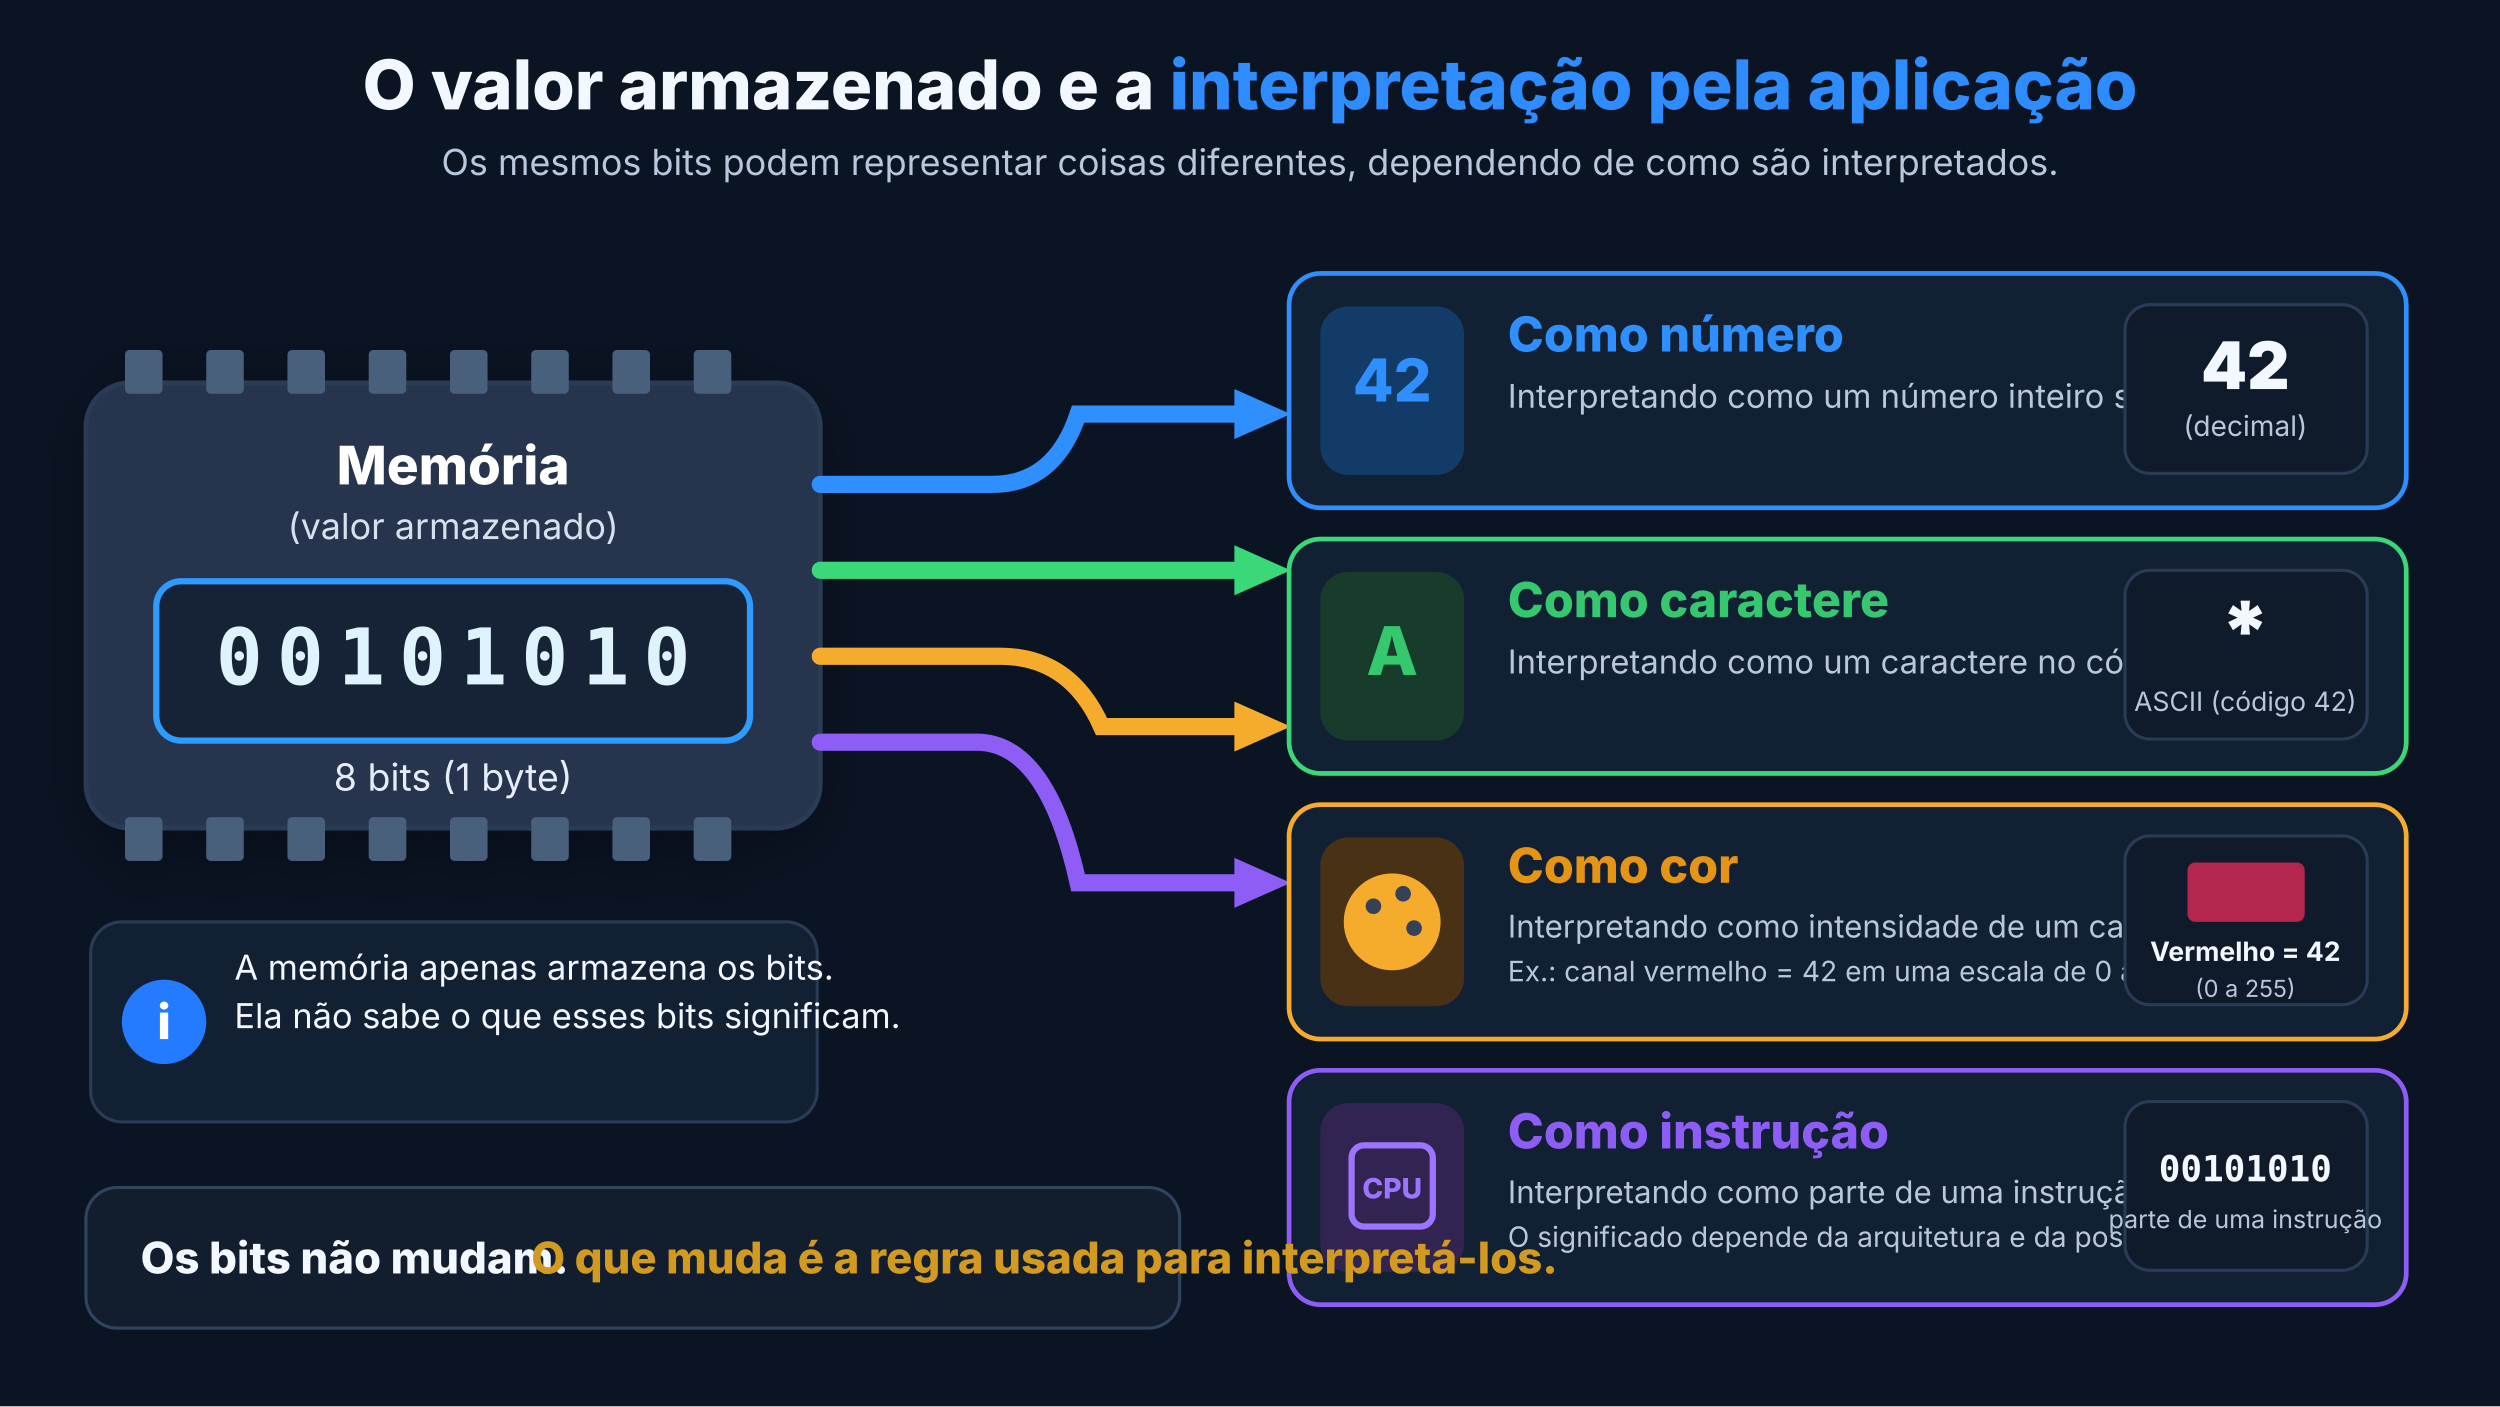
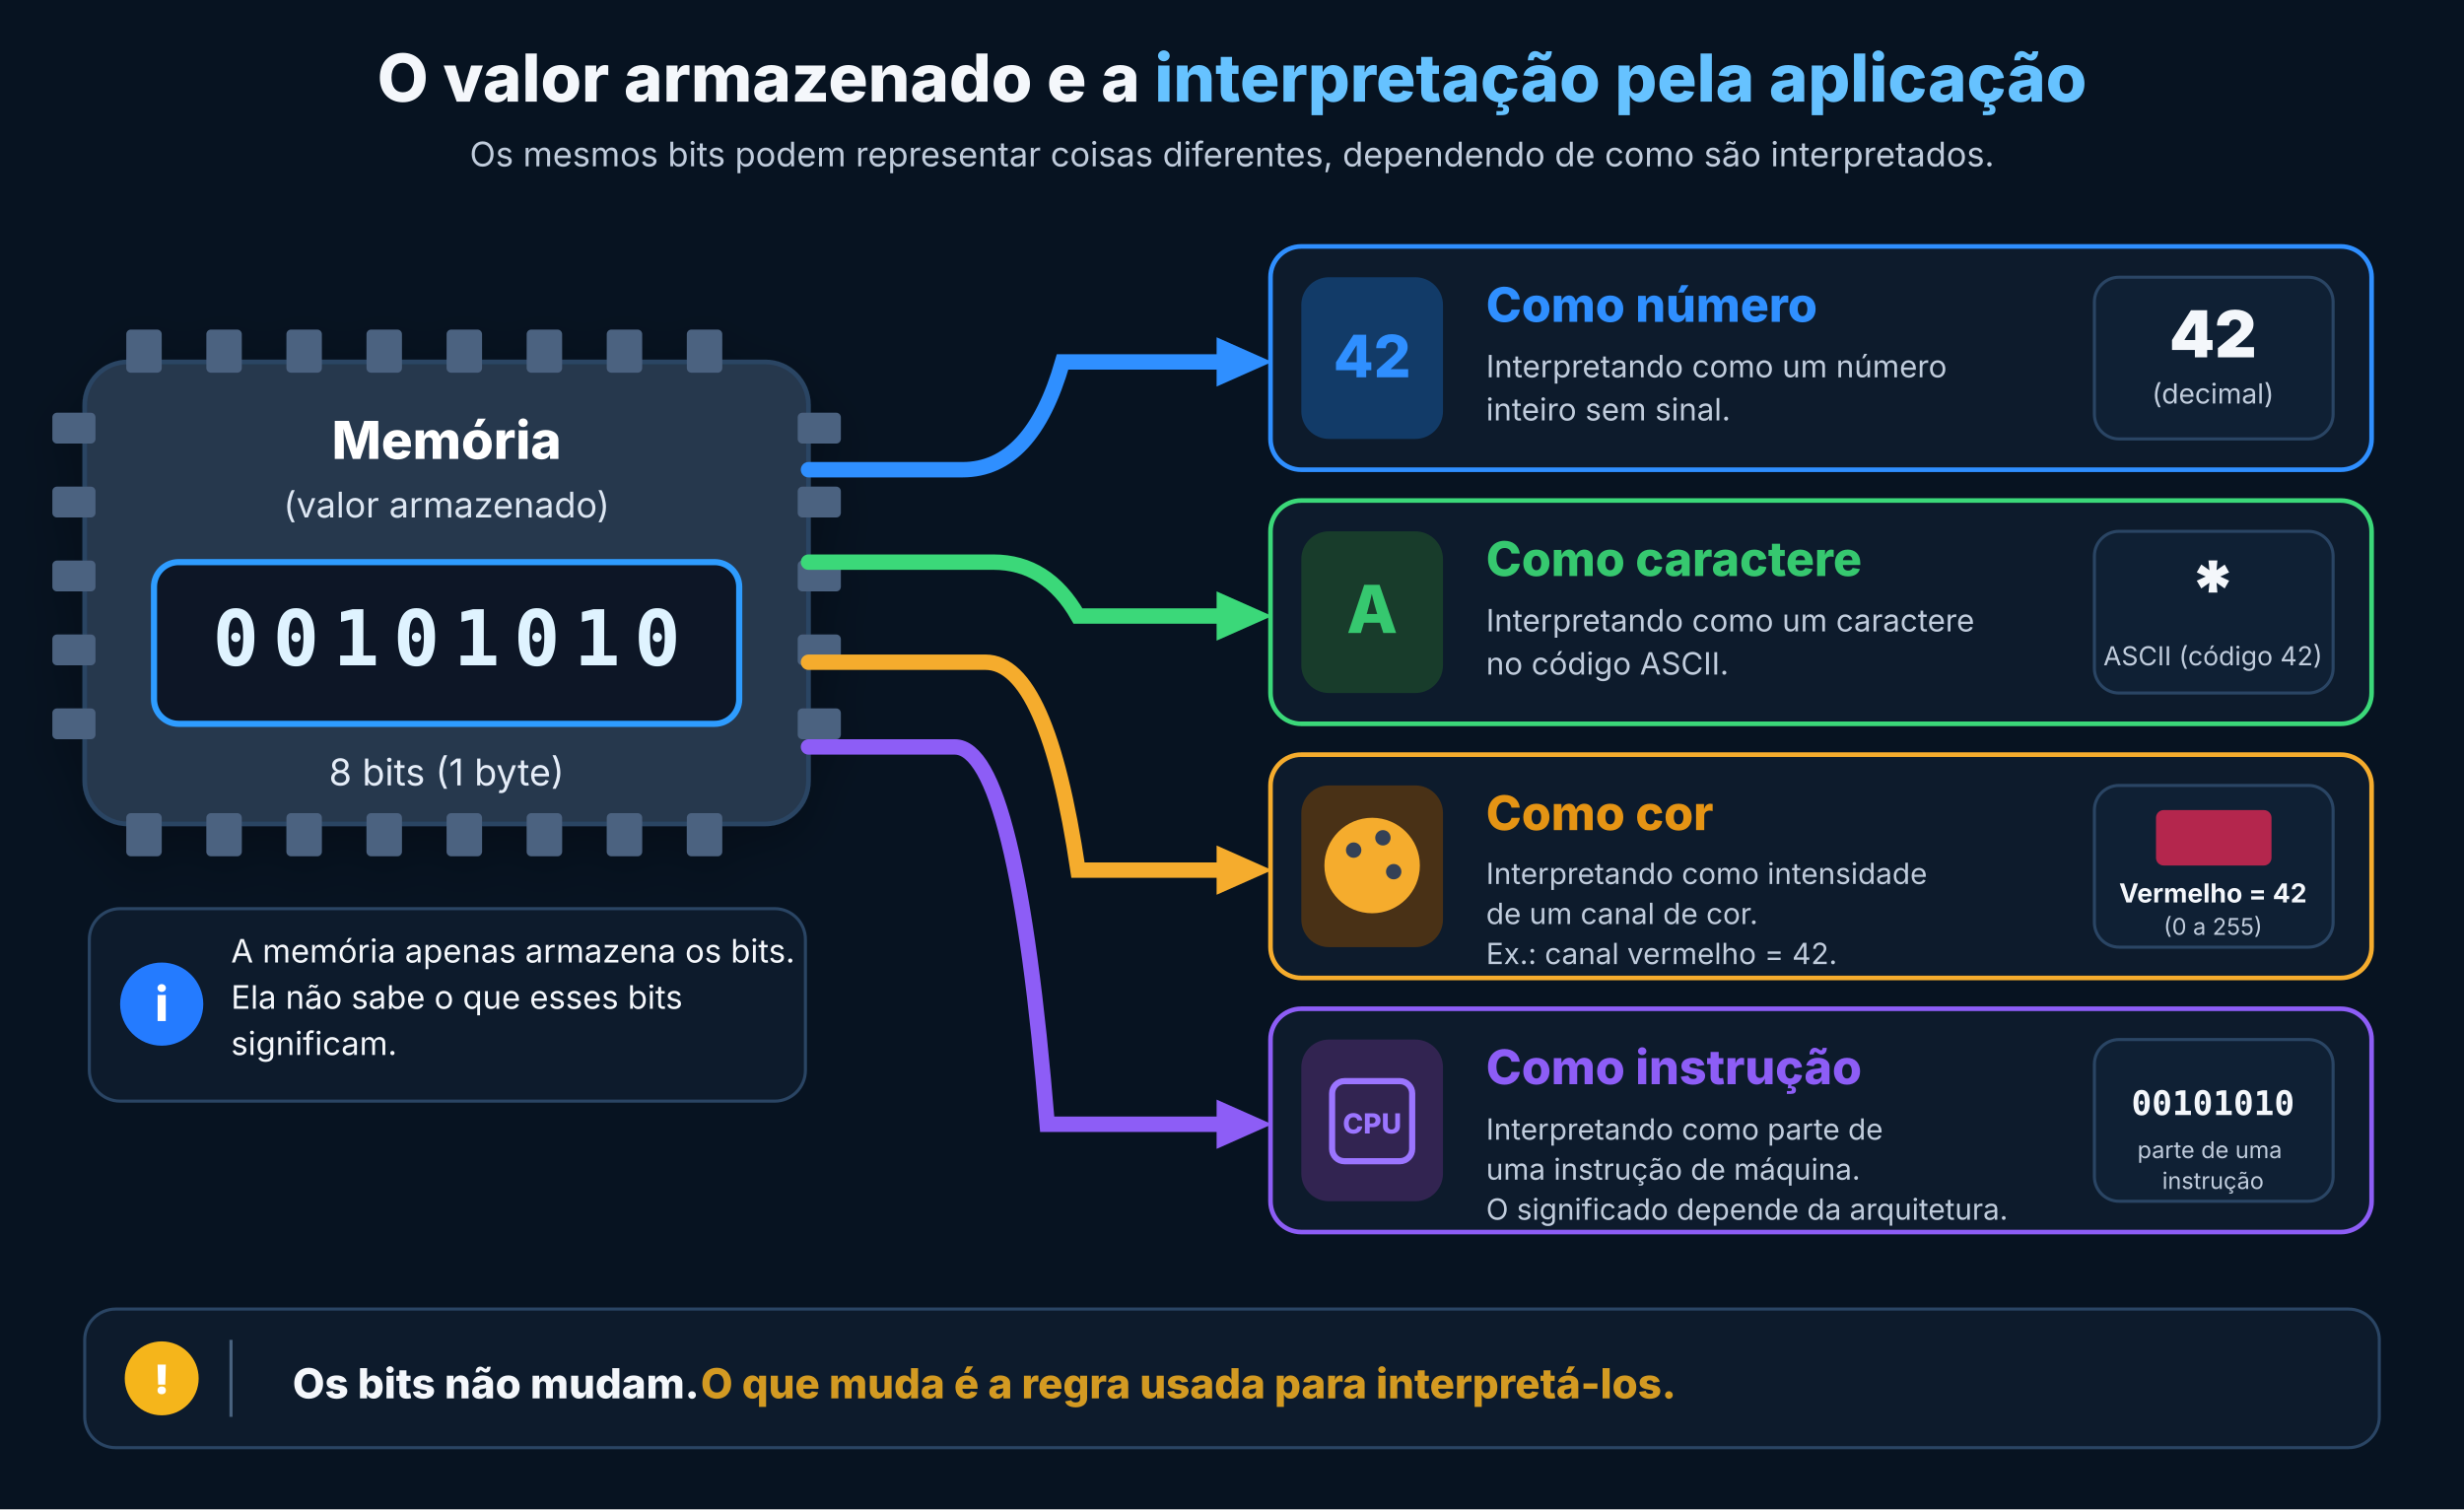
- <svg xmlns="http://www.w3.org/2000/svg" width="1600" height="900" viewBox="0 0 1600 900" role="img" aria-labelledby="title desc">
+ <svg xmlns="http://www.w3.org/2000/svg" width="1600" height="980" viewBox="0 0 1600 980" role="img" aria-labelledby="title desc">
  <defs>
    <filter id="shadow" x="-20%" y="-20%" width="140%" height="140%">
-       <feDropShadow dx="0" dy="10" stdDeviation="16" flood-color="#000000" flood-opacity="0.28" />
+       <feDropShadow dx="0" dy="10" stdDeviation="15" flood-color="#000000" flood-opacity="0.26" />
    </filter>
  </defs>
-   <rect width="1600" height="900" fill="#0b1423" />
+   <rect width="1600" height="980" fill="#071321" />
  <g font-family="Inter,Segoe UI,Arial,sans-serif">
-     <text x="800" y="70" text-anchor="middle" font-size="44" font-weight="800" fill="#f3f7ff">O valor armazenado e a <tspan fill="#2e8cff">interpretação pela aplicação</tspan>
+     <text x="800" y="66" text-anchor="middle" font-size="43" font-weight="800" fill="#f4f7fb">
+       O valor armazenado e a <tspan fill="#66c2ff">interpretação pela aplicação</tspan>
    </text>
-     <text x="800" y="112" text-anchor="middle" font-size="23" fill="#b9c7dc">Os mesmos bits podem representar coisas diferentes, dependendo de como são interpretados.</text>
+     <text x="800" y="108" text-anchor="middle" font-size="22" fill="#c0ccdc">
+       Os mesmos bits podem representar coisas diferentes, dependendo de como são interpretados.
+     </text>
    <g filter="url(#shadow)">
-       <rect x="55" y="245" width="470" height="285" rx="28" fill="#26364d" stroke="#2a3b55" stroke-width="3" />
-       <rect x="80" y="224" width="24" height="28" rx="3" fill="#4a607d" />
-       <rect x="132" y="224" width="24" height="28" rx="3" fill="#4a607d" />
-       <rect x="184" y="224" width="24" height="28" rx="3" fill="#4a607d" />
-       <rect x="236" y="224" width="24" height="28" rx="3" fill="#4a607d" />
-       <rect x="288" y="224" width="24" height="28" rx="3" fill="#4a607d" />
-       <rect x="340" y="224" width="24" height="28" rx="3" fill="#4a607d" />
-       <rect x="392" y="224" width="24" height="28" rx="3" fill="#4a607d" />
-       <rect x="444" y="224" width="24" height="28" rx="3" fill="#4a607d" />
-       <rect x="80" y="523" width="24" height="28" rx="3" fill="#4a607d" />
-       <rect x="132" y="523" width="24" height="28" rx="3" fill="#4a607d" />
-       <rect x="184" y="523" width="24" height="28" rx="3" fill="#4a607d" />
-       <rect x="236" y="523" width="24" height="28" rx="3" fill="#4a607d" />
-       <rect x="288" y="523" width="24" height="28" rx="3" fill="#4a607d" />
-       <rect x="340" y="523" width="24" height="28" rx="3" fill="#4a607d" />
-       <rect x="392" y="523" width="24" height="28" rx="3" fill="#4a607d" />
-       <rect x="444" y="523" width="24" height="28" rx="3" fill="#4a607d" />
-       <text x="290" y="310" text-anchor="middle" font-size="34" font-weight="800" fill="#ffffff">Memória</text>
-       <text x="290" y="345" text-anchor="middle" font-size="23" fill="#d7e1ee">(valor armazenado)</text>
-       <rect x="100" y="372" width="380" height="102" rx="16" fill="#172335" stroke="#2f9cff" stroke-width="4" />
-       <text x="290" y="438" text-anchor="middle" font-family="Consolas,monospace" font-size="50" font-weight="800" letter-spacing="9" fill="#dff3ff">00101010</text>
-       <text x="290" y="506" text-anchor="middle" font-size="24" fill="#e5edf8">8 bits (1 byte)</text>
+       <rect x="55" y="235" width="470" height="300" rx="28" fill="#27384e" stroke="#2a4564" stroke-width="3" />
+       <rect x="82" y="214" width="23" height="28" rx="3" fill="#4b6280" />
+       <rect x="134" y="214" width="23" height="28" rx="3" fill="#4b6280" />
+       <rect x="186" y="214" width="23" height="28" rx="3" fill="#4b6280" />
+       <rect x="238" y="214" width="23" height="28" rx="3" fill="#4b6280" />
+       <rect x="290" y="214" width="23" height="28" rx="3" fill="#4b6280" />
+       <rect x="342" y="214" width="23" height="28" rx="3" fill="#4b6280" />
+       <rect x="394" y="214" width="23" height="28" rx="3" fill="#4b6280" />
+       <rect x="446" y="214" width="23" height="28" rx="3" fill="#4b6280" />
+       <rect x="82" y="528" width="23" height="28" rx="3" fill="#4b6280" />
+       <rect x="134" y="528" width="23" height="28" rx="3" fill="#4b6280" />
+       <rect x="186" y="528" width="23" height="28" rx="3" fill="#4b6280" />
+       <rect x="238" y="528" width="23" height="28" rx="3" fill="#4b6280" />
+       <rect x="290" y="528" width="23" height="28" rx="3" fill="#4b6280" />
+       <rect x="342" y="528" width="23" height="28" rx="3" fill="#4b6280" />
+       <rect x="394" y="528" width="23" height="28" rx="3" fill="#4b6280" />
+       <rect x="446" y="528" width="23" height="28" rx="3" fill="#4b6280" />
+       <rect x="34" y="268" width="28" height="20" rx="3" fill="#4b6280" />
+       <rect x="34" y="316" width="28" height="20" rx="3" fill="#4b6280" />
+       <rect x="34" y="364" width="28" height="20" rx="3" fill="#4b6280" />
+       <rect x="34" y="412" width="28" height="20" rx="3" fill="#4b6280" />
+       <rect x="34" y="460" width="28" height="20" rx="3" fill="#4b6280" />
+       <rect x="518" y="268" width="28" height="20" rx="3" fill="#4b6280" />
+       <rect x="518" y="316" width="28" height="20" rx="3" fill="#4b6280" />
+       <rect x="518" y="364" width="28" height="20" rx="3" fill="#4b6280" />
+       <rect x="518" y="412" width="28" height="20" rx="3" fill="#4b6280" />
+       <rect x="518" y="460" width="28" height="20" rx="3" fill="#4b6280" />
+       <text x="290" y="298" text-anchor="middle" font-size="34" font-weight="800" fill="#ffffff">Memória</text>
+       <text x="290" y="336" text-anchor="middle" font-size="23" fill="#dce6f2">(valor armazenado)</text>
+       <rect x="100" y="365" width="380" height="105" rx="16" fill="#081625" stroke="#2f9cff" stroke-width="4" />
+       <text x="290" y="432" text-anchor="middle" font-family="Consolas,monospace" font-size="50" font-weight="800" letter-spacing="9" fill="#dff3ff">00101010</text>
+       <text x="290" y="510" text-anchor="middle" font-size="24" fill="#e5edf8">8 bits (1 byte)</text>
    </g>
-     <rect x="58" y="590" width="465" height="128" rx="20" fill="#122033" stroke="#2a3b55" stroke-width="2" />
-     <circle cx="105" cy="654" r="27" fill="#247bff" />
-     <text x="105" y="665" text-anchor="middle" font-size="31" font-weight="800" fill="#fff">i</text>
-     <text x="150" y="627" font-size="22" fill="#f3f7ff">
+     <rect x="58" y="590" width="465" height="125" rx="20" fill="#0d1b2c" stroke="#2a4564" stroke-width="2" />
+     <circle cx="105" cy="652" r="27" fill="#247bff" />
+     <text x="105" y="663" text-anchor="middle" font-size="31" font-weight="800" fill="#fff">i</text>
+     <text x="150" y="625" font-size="21" fill="#f4f7fb">
      <tspan x="150" dy="0">A memória apenas armazena os bits.</tspan>
-       <tspan x="150" dy="31">Ela não sabe o que esses bits significam.</tspan>
+       <tspan x="150" dy="30">Ela não sabe o que esses bits</tspan>
+       <tspan x="150" dy="30">significam.</tspan>
    </text>
-     <path d="M525 310 H635 Q675 310 690 265 H790" fill="none" stroke="#2f8fff" stroke-width="11" stroke-linecap="round" />
-     <polygon points="790,249 826,265 790,281" fill="#2f8fff" />
-     <path d="M525 365 H650 Q690 365 705 365 H790" fill="none" stroke="#3bd879" stroke-width="11" stroke-linecap="round" />
-     <polygon points="790,349 826,365 790,381" fill="#3bd879" />
-     <path d="M525 420 H640 Q685 420 705 465 H790" fill="none" stroke="#f5ac2d" stroke-width="11" stroke-linecap="round" />
-     <polygon points="790,449 826,465 790,481" fill="#f5ac2d" />
-     <path d="M525 475 H625 Q670 475 690 565 H790" fill="none" stroke="#8d5df6" stroke-width="11" stroke-linecap="round" />
-     <polygon points="790,549 826,565 790,581" fill="#8d5df6" />
-     <g>
-       <rect x="825" y="175" width="715" height="150" rx="20" fill="#122033" stroke="#2f8fff" stroke-width="3" />
-       <rect x="845" y="196" width="92" height="108" rx="18" fill="#123b68" />
-       <text x="891" y="257" text-anchor="middle" font-size="38" font-weight="800" fill="#2f8fff">42</text>
-       <text x="965" y="225" font-size="31" font-weight="800" fill="#2f8fff">Como número</text>
-       <text x="965" y="261" font-size="21" fill="#b9c7dc">Interpretando como um número inteiro sem sinal:</text>
-       <rect x="1360" y="195" width="155" height="108" rx="16" fill="#0f1a2a" stroke="#2a3b55" stroke-width="2" />
-       <text x="1437" y="249" text-anchor="middle" font-size="42" font-weight="850" fill="#f3f7ff">42</text>
-       <text x="1437" y="279" text-anchor="middle" font-size="18" fill="#b9c7dc">(decimal)</text>
-     </g>
-     <g>
-       <rect x="825" y="345" width="715" height="150" rx="20" fill="#122033" stroke="#3bd879" stroke-width="3" />
-       <rect x="845" y="366" width="92" height="108" rx="18" fill="#183c2b" />
-       <text x="891" y="432" text-anchor="middle" font-size="43" font-weight="800" fill="#36c86f">A</text>
-       <text x="965" y="395" font-size="31" font-weight="800" fill="#36c86f">Como caractere</text>
-       <text x="965" y="431" font-size="21" fill="#b9c7dc">Interpretando como um caractere no código ASCII:</text>
-       <rect x="1360" y="365" width="155" height="108" rx="16" fill="#0f1a2a" stroke="#2a3b55" stroke-width="2" />
-       <text x="1437" y="423" text-anchor="middle" font-size="53" font-weight="850" fill="#f3f7ff">*</text>
-       <text x="1437" y="455" text-anchor="middle" font-size="17" fill="#b9c7dc">ASCII (código 42)</text>
-     </g>
-     <g>
-       <rect x="825" y="515" width="715" height="150" rx="20" fill="#122033" stroke="#f5ac2d" stroke-width="3" />
-       <rect x="845" y="536" width="92" height="108" rx="18" fill="#493116" />
-       <circle cx="891" cy="590" r="31" fill="#f5ac2d" />
-       <circle cx="879" cy="580" r="5" fill="#354156" />
-       <circle cx="898" cy="572" r="5" fill="#354156" />
-       <circle cx="905" cy="594" r="5" fill="#354156" />
-       <text x="965" y="565" font-size="31" font-weight="800" fill="#e59414">Como cor</text>
-       <text x="965" y="600" font-size="20" fill="#b9c7dc">Interpretando como intensidade de um canal de cor.</text>
-       <text x="965" y="628" font-size="18" fill="#b9c7dc">Ex.: canal vermelho = 42 em uma escala de 0 a 255.</text>
-       <rect x="1360" y="535" width="155" height="108" rx="16" fill="#0f1a2a" stroke="#2a3b55" stroke-width="2" />
-       <rect x="1400" y="552" width="75" height="38" rx="5" fill="#b4264d" />
-       <text x="1437" y="615" text-anchor="middle" font-size="17" font-weight="700" fill="#f3f7ff">Vermelho = 42</text>
-       <text x="1437" y="638" text-anchor="middle" font-size="15" fill="#b9c7dc">(0 a 255)</text>
-     </g>
-     <g>
-       <rect x="825" y="685" width="715" height="150" rx="20" fill="#122033" stroke="#8d5df6" stroke-width="3" />
-       <rect x="845" y="706" width="92" height="108" rx="18" fill="#322451" />
-       <rect x="865" y="733" width="52" height="52" rx="8" fill="none" stroke="#9b75ff" stroke-width="4" />
-       <text x="891" y="767" text-anchor="middle" font-size="18" font-weight="800" fill="#9b75ff">CPU</text>
-       <text x="965" y="735" font-size="31" font-weight="800" fill="#8d5df6">Como instrução</text>
-       <text x="965" y="770" font-size="20" fill="#b9c7dc">Interpretando como parte de uma instrução de máquina.</text>
-       <text x="965" y="798" font-size="18" fill="#b9c7dc">O significado depende da arquitetura e da posição do byte.</text>
-       <rect x="1360" y="705" width="155" height="108" rx="16" fill="#0f1a2a" stroke="#2a3b55" stroke-width="2" />
-       <text x="1437" y="756" text-anchor="middle" font-family="Consolas,monospace" font-size="23" font-weight="800" fill="#f3f7ff">00101010</text>
-       <text x="1437" y="786" text-anchor="middle" font-size="16" fill="#b9c7dc">parte de uma instrução</text>
-     </g>
-     <rect x="55" y="760" width="700" height="90" rx="20" fill="#121d2e" stroke="#31445f" stroke-width="2" />
-     <text x="90" y="815" font-size="28" font-weight="800" fill="#f3f7ff">Os bits não mudam.</text>
-     <text x="340" y="815" font-size="28" font-weight="800" fill="#d39a22">O que muda é a regra usada para interpretá-los.</text>
+     <path d="M525 305 H625 Q670 305 690 235 H790" fill="none" stroke="#2f8fff" stroke-width="10" stroke-linecap="round" />
+     <polygon points="790,219 826,235 790,251" fill="#2f8fff" />
+     <path d="M525 365 H645 Q680 365 700 400 H790" fill="none" stroke="#3bd879" stroke-width="10" stroke-linecap="round" />
+     <polygon points="790,384 826,400 790,416" fill="#3bd879" />
+     <path d="M525 430 H640 Q680 430 700 565 H790" fill="none" stroke="#f5ac2d" stroke-width="10" stroke-linecap="round" />
+     <polygon points="790,549 826,565 790,581" fill="#f5ac2d" />
+     <path d="M525 485 H620 Q660 485 680 730 H790" fill="none" stroke="#8d5df6" stroke-width="10" stroke-linecap="round" />
+     <polygon points="790,714 826,730 790,746" fill="#8d5df6" />
+     <rect x="825" y="160" width="715" height="145" rx="20" fill="#0d1b2c" stroke="#2f8fff" stroke-width="3" />
+     <rect x="845" y="180" width="92" height="105" rx="18" fill="#123b68" />
+     <text x="891" y="245" text-anchor="middle" font-size="38" font-weight="800" fill="#2f8fff">42</text>
+     <text x="965" y="209" font-size="31" font-weight="800" fill="#2f8fff">Como número</text>
+     <text x="965" y="245" font-size="20" fill="#c0ccdc">
+       <tspan x="965" dy="0">Interpretando como um número</tspan>
+       <tspan x="965" dy="28">inteiro sem sinal.</tspan>
+     </text>
+     <rect x="1360" y="180" width="155" height="105" rx="16" fill="#0f2034" stroke="#2a4564" stroke-width="2" />
+     <text x="1437" y="232" text-anchor="middle" font-size="42" font-weight="850" fill="#f4f7fb">42</text>
+     <text x="1437" y="262" text-anchor="middle" font-size="18" fill="#c0ccdc">(decimal)</text>
+     <rect x="825" y="325" width="715" height="145" rx="20" fill="#0d1b2c" stroke="#3bd879" stroke-width="3" />
+     <rect x="845" y="345" width="92" height="105" rx="18" fill="#183c2b" />
+     <text x="891" y="411" text-anchor="middle" font-size="43" font-weight="800" fill="#36c86f">A</text>
+     <text x="965" y="374" font-size="31" font-weight="800" fill="#36c86f">Como caractere</text>
+     <text x="965" y="410" font-size="20" fill="#c0ccdc">
+       <tspan x="965" dy="0">Interpretando como um caractere</tspan>
+       <tspan x="965" dy="28">no código ASCII.</tspan>
+     </text>
+     <rect x="1360" y="345" width="155" height="105" rx="16" fill="#0f2034" stroke="#2a4564" stroke-width="2" />
+     <text x="1437" y="401" text-anchor="middle" font-size="51" font-weight="850" fill="#f4f7fb">*</text>
+     <text x="1437" y="432" text-anchor="middle" font-size="17" fill="#c0ccdc">ASCII (código 42)</text>
+     <rect x="825" y="490" width="715" height="145" rx="20" fill="#0d1b2c" stroke="#f5ac2d" stroke-width="3" />
+     <rect x="845" y="510" width="92" height="105" rx="18" fill="#493116" />
+     <circle cx="891" cy="562" r="31" fill="#f5ac2d" />
+     <circle cx="879" cy="552" r="5" fill="#354156" />
+     <circle cx="898" cy="544" r="5" fill="#354156" />
+     <circle cx="905" cy="566" r="5" fill="#354156" />
+     <text x="965" y="539" font-size="31" font-weight="800" fill="#e59414">Como cor</text>
+     <text x="965" y="574" font-size="19" fill="#c0ccdc">
+       <tspan x="965" dy="0">Interpretando como intensidade</tspan>
+       <tspan x="965" dy="26">de um canal de cor.</tspan>
+       <tspan x="965" dy="26">Ex.: canal vermelho = 42.</tspan>
+     </text>
+     <rect x="1360" y="510" width="155" height="105" rx="16" fill="#0f2034" stroke="#2a4564" stroke-width="2" />
+     <rect x="1400" y="526" width="75" height="36" rx="5" fill="#b4264d" />
+     <text x="1437" y="586" text-anchor="middle" font-size="17" font-weight="700" fill="#f4f7fb">Vermelho = 42</text>
+     <text x="1437" y="607" text-anchor="middle" font-size="15" fill="#c0ccdc">(0 a 255)</text>
+     <rect x="825" y="655" width="715" height="145" rx="20" fill="#0d1b2c" stroke="#8d5df6" stroke-width="3" />
+     <rect x="845" y="675" width="92" height="105" rx="18" fill="#322451" />
+     <rect x="865" y="702" width="52" height="52" rx="8" fill="none" stroke="#9b75ff" stroke-width="4" />
+     <text x="891" y="736" text-anchor="middle" font-size="18" font-weight="800" fill="#9b75ff">CPU</text>
+     <text x="965" y="704" font-size="31" font-weight="800" fill="#8d5df6">Como instrução</text>
+     <text x="965" y="740" font-size="19" fill="#c0ccdc">
+       <tspan x="965" dy="0">Interpretando como parte de</tspan>
+       <tspan x="965" dy="26">uma instrução de máquina.</tspan>
+       <tspan x="965" dy="26">O significado depende da arquitetura.</tspan>
+     </text>
+     <rect x="1360" y="675" width="155" height="105" rx="16" fill="#0f2034" stroke="#2a4564" stroke-width="2" />
+     <text x="1437" y="724" text-anchor="middle" font-family="Consolas,monospace" font-size="22" font-weight="800" fill="#f4f7fb">00101010</text>
+     <text x="1437" y="752" text-anchor="middle" font-size="15" fill="#c0ccdc">
+       <tspan x="1437" dy="0">parte de uma</tspan>
+       <tspan x="1437" dy="20">instrução</tspan>
+     </text>
+     <rect x="55" y="850" width="1490" height="90" rx="20" fill="#0d1b2c" stroke="#2a4564" stroke-width="2" />
+     <circle cx="105" cy="895" r="24" fill="#f5b51b" />
+     <text x="105" y="905" text-anchor="middle" font-size="26" font-weight="900" fill="#ffffff">!</text>
+     <line x1="150" y1="870" x2="150" y2="920" stroke="#49637f" stroke-width="2" />
+     <text x="190" y="908" font-size="27" font-weight="800" fill="#f4f7fb">Os bits não mudam.</text>
+     <text x="455" y="908" font-size="27" font-weight="800" fill="#d39a22">O que muda é a regra usada para interpretá-los.</text>
  </g>
</svg>
